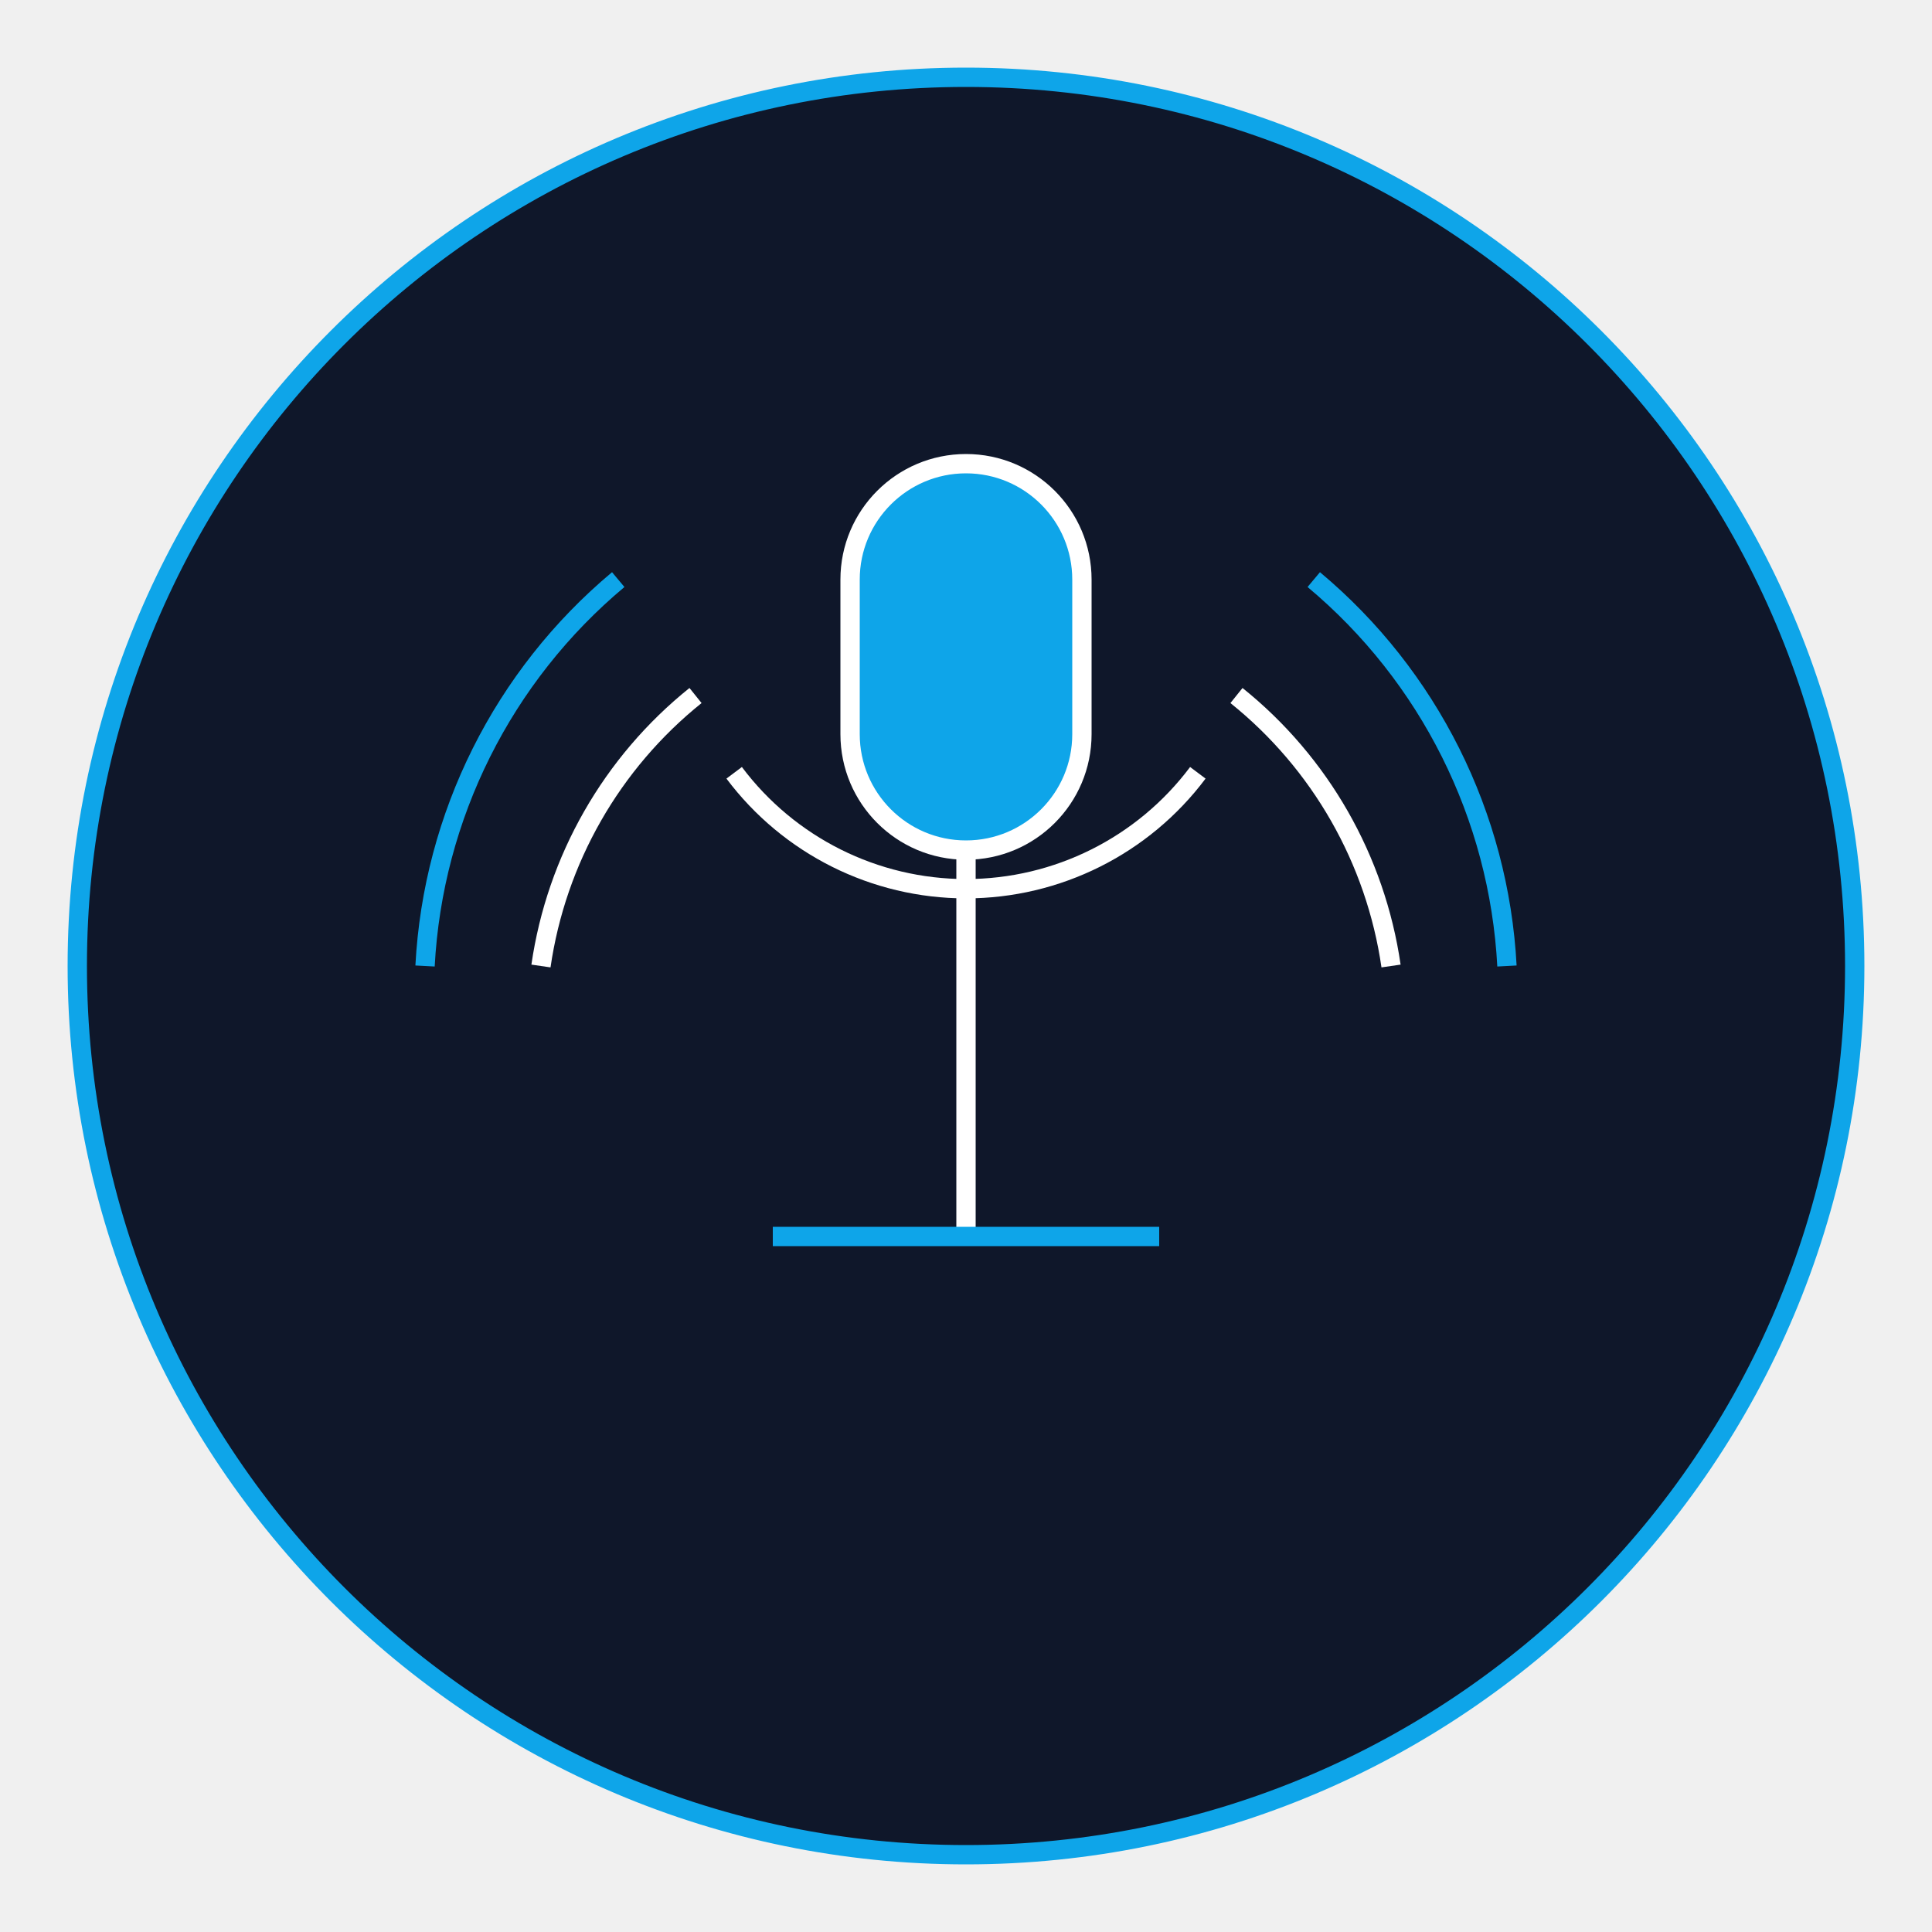
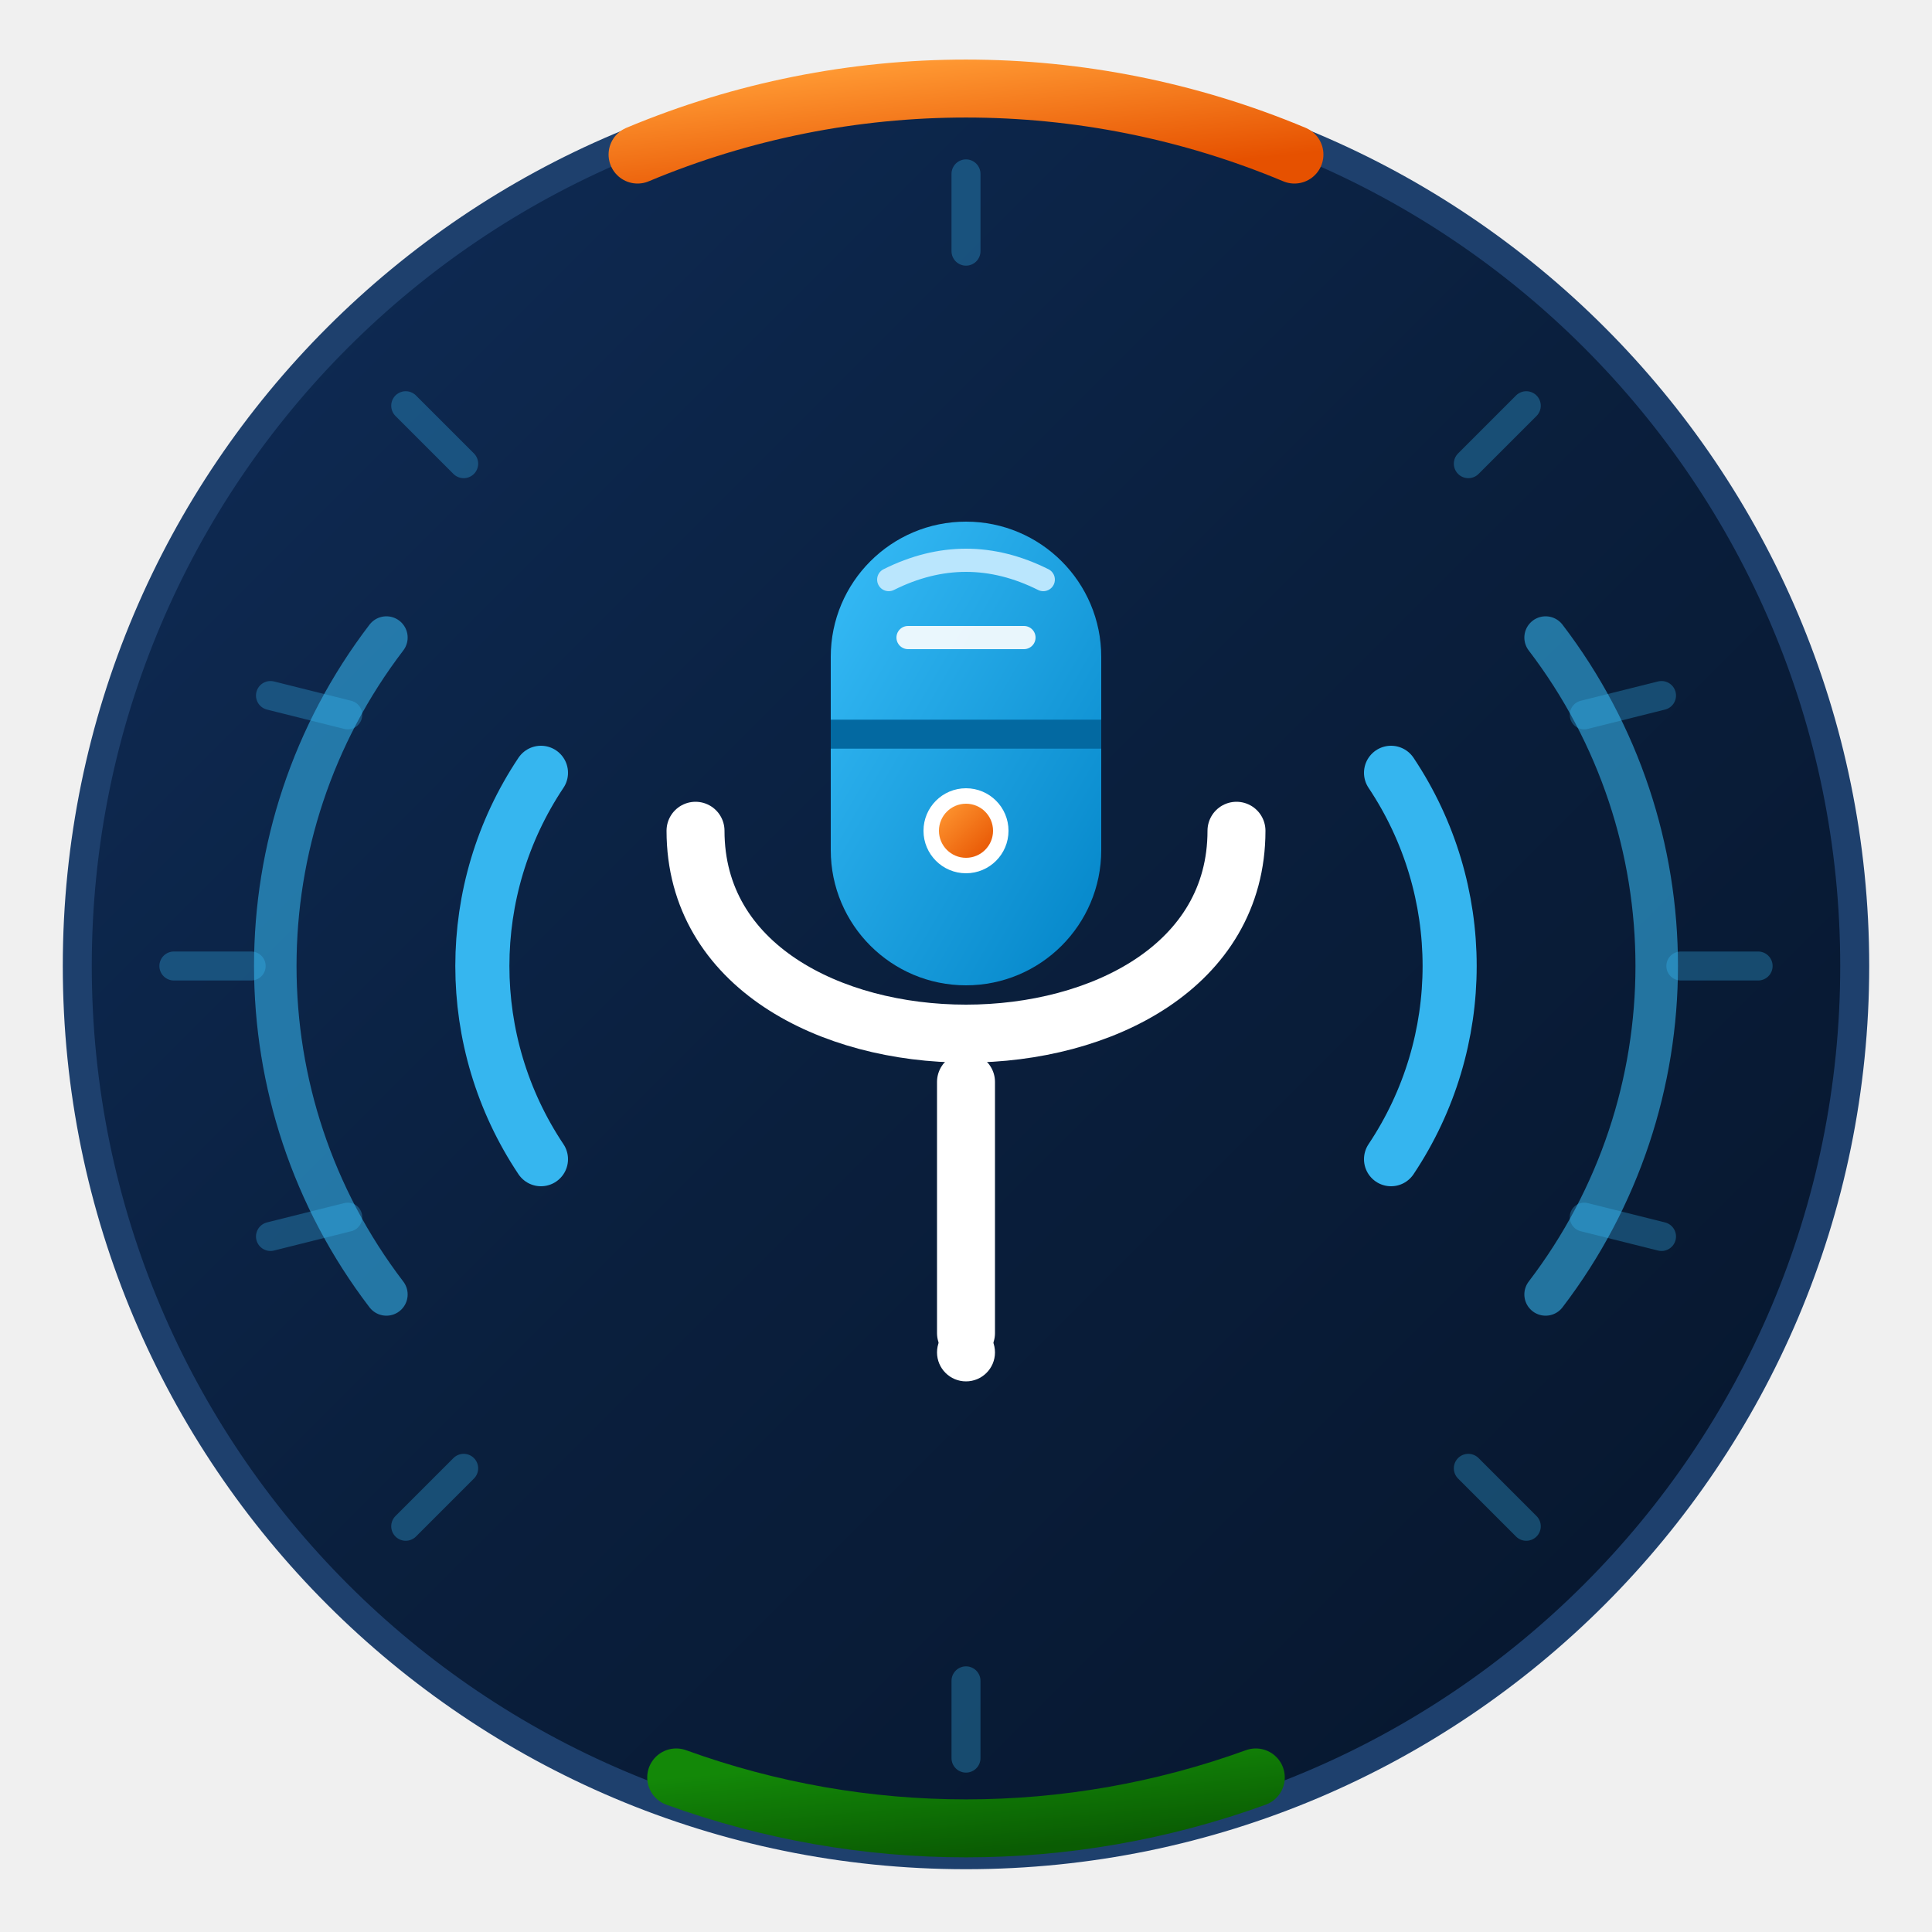
<svg xmlns="http://www.w3.org/2000/svg" viewBox="0 0 100 100" fill="none">
-   {/* Simple professional circular base */}
-   <circle cx="50" cy="50" r="46" stroke="#0ea5e9" strokeWidth="4" fill="#0f172a" />
-   
-   {/* Minimal sound wave lines */}
-   <path d="M 28,50 A 22,22 0 0,1 36,36" stroke="#ffffff" strokeWidth="3" strokeLinecap="round" />
-   <path d="M 72,50 A 22,22 0 0,0 64,36" stroke="#ffffff" strokeWidth="3" strokeLinecap="round" />
-   <path d="M 22,50 A 28,28 0 0,1 32,30" stroke="#0ea5e9" strokeWidth="2.5" strokeLinecap="round" />
-   <path d="M 78,50 A 28,28 0 0,0 68,30" stroke="#0ea5e9" strokeWidth="2.5" strokeLinecap="round" />
- 
-   {/* Clean geometric microphone icon */}
-   <rect x="44" y="24" width="12" height="20" rx="6" fill="#0ea5e9" stroke="#ffffff" strokeWidth="2" />
-   <path d="M 38,40 A 15,15 0 0,0 62,40" stroke="#ffffff" strokeWidth="3" strokeLinecap="round" />
-   <line x1="50" y1="44" x2="50" y2="64" stroke="#ffffff" strokeWidth="3" />
-   <line x1="40" y1="64" x2="60" y2="64" stroke="#0ea5e9" strokeWidth="4" strokeLinecap="round" />
+   <defs>
+     <linearGradient id="jsvNavyFav" x1="0%" y1="0%" x2="100%" y2="100%">
+       <stop offset="0%" stop-color="#0F2D59" />
+       <stop offset="50%" stop-color="#0A1F3D" />
+       <stop offset="100%" stop-color="#06152B" />
+     </linearGradient>
+     <linearGradient id="jsvSaffronFav" x1="0%" y1="0%" x2="100%" y2="100%">
+       <stop offset="0%" stop-color="#FF9933" />
+       <stop offset="100%" stop-color="#E65100" />
+     </linearGradient>
+     <linearGradient id="jsvGreenFav" x1="0%" y1="0%" x2="100%" y2="100%">
+       <stop offset="0%" stop-color="#138808" />
+       <stop offset="100%" stop-color="#0A5C03" />
+     </linearGradient>
+     <linearGradient id="jsvCyanFav" x1="0%" y1="0%" x2="100%" y2="100%">
+       <stop offset="0%" stop-color="#38BDF8" />
+       <stop offset="100%" stop-color="#0284C7" />
+     </linearGradient>
+   </defs>
+   <circle cx="50" cy="50" r="46" fill="url(#jsvNavyFav)" stroke="#1E406D" stroke-width="1.5" />
+   <g opacity="0.3" stroke="#38BDF8" stroke-width="1.5" stroke-linecap="round">
+     <line x1="50" y1="9" x2="50" y2="13" />
+     <line x1="50" y1="87" x2="50" y2="91" />
+     <line x1="9" y1="50" x2="13" y2="50" />
+     <line x1="87" y1="50" x2="91" y2="50" />
+     <line x1="21" y1="21" x2="24" y2="24" />
+     <line x1="76" y1="76" x2="79" y2="79" />
+     <line x1="21" y1="79" x2="24" y2="76" />
+     <line x1="76" y1="24" x2="79" y2="21" />
+     <line x1="14" y1="36" x2="18" y2="37" />
+     <line x1="82" y1="63" x2="86" y2="64" />
+     <line x1="14" y1="64" x2="18" y2="63" />
+     <line x1="82" y1="37" x2="86" y2="36" />
+   </g>
+   <path d="M 33 8 A 44 44 0 0 1 67 8" stroke="url(#jsvSaffronFav)" stroke-width="3" stroke-linecap="round" />
+   <path d="M 35 92 A 44 44 0 0 0 65 92" stroke="url(#jsvGreenFav)" stroke-width="3" stroke-linecap="round" />
+   <path d="M 28 40 A 18 18 0 0 0 28 60" stroke="#38BDF8" stroke-width="2.8" stroke-linecap="round" opacity="0.95" />
+   <path d="M 20 33 A 28 28 0 0 0 20 67" stroke="#38BDF8" stroke-width="2.2" stroke-linecap="round" opacity="0.55" />
+   <path d="M 72 40 A 18 18 0 0 1 72 60" stroke="#38BDF8" stroke-width="2.8" stroke-linecap="round" opacity="0.95" />
+   <path d="M 80 33 A 28 28 0 0 1 80 67" stroke="#38BDF8" stroke-width="2.2" stroke-linecap="round" opacity="0.55" />
+   <rect x="43" y="27" width="14" height="24" rx="7" fill="url(#jsvCyanFav)" />
+   <path d="M 46 30 Q 50 28 54 30" stroke="#BAE6FD" stroke-width="1.2" stroke-linecap="round" />
+   <line x1="43" y1="38" x2="57" y2="38" stroke="#0369A1" stroke-width="1.5" />
+   <line x1="47" y1="33" x2="53" y2="33" stroke="#FFFFFF" stroke-width="1.2" stroke-linecap="round" opacity="0.9" />
+   <circle cx="50" cy="43" r="2.2" fill="#FFFFFF" />
+   <circle cx="50" cy="43" r="1.4" fill="url(#jsvSaffronFav)" />
+   <path d="M 36 43 C 36 57 64 57 64 43" stroke="#FFFFFF" stroke-width="3" stroke-linecap="round" fill="none" />
+   <line x1="50" y1="56" x2="50" y2="69" stroke="#FFFFFF" stroke-width="3" stroke-linecap="round" />
+   <line x1="39" y1="70" x2="61" y2="70" stroke="url(#jsvCyanFav)" stroke-width="3.5" stroke-linecap="round" />
+   <circle cx="50" cy="70" r="1.5" fill="#FFFFFF" />
</svg>
